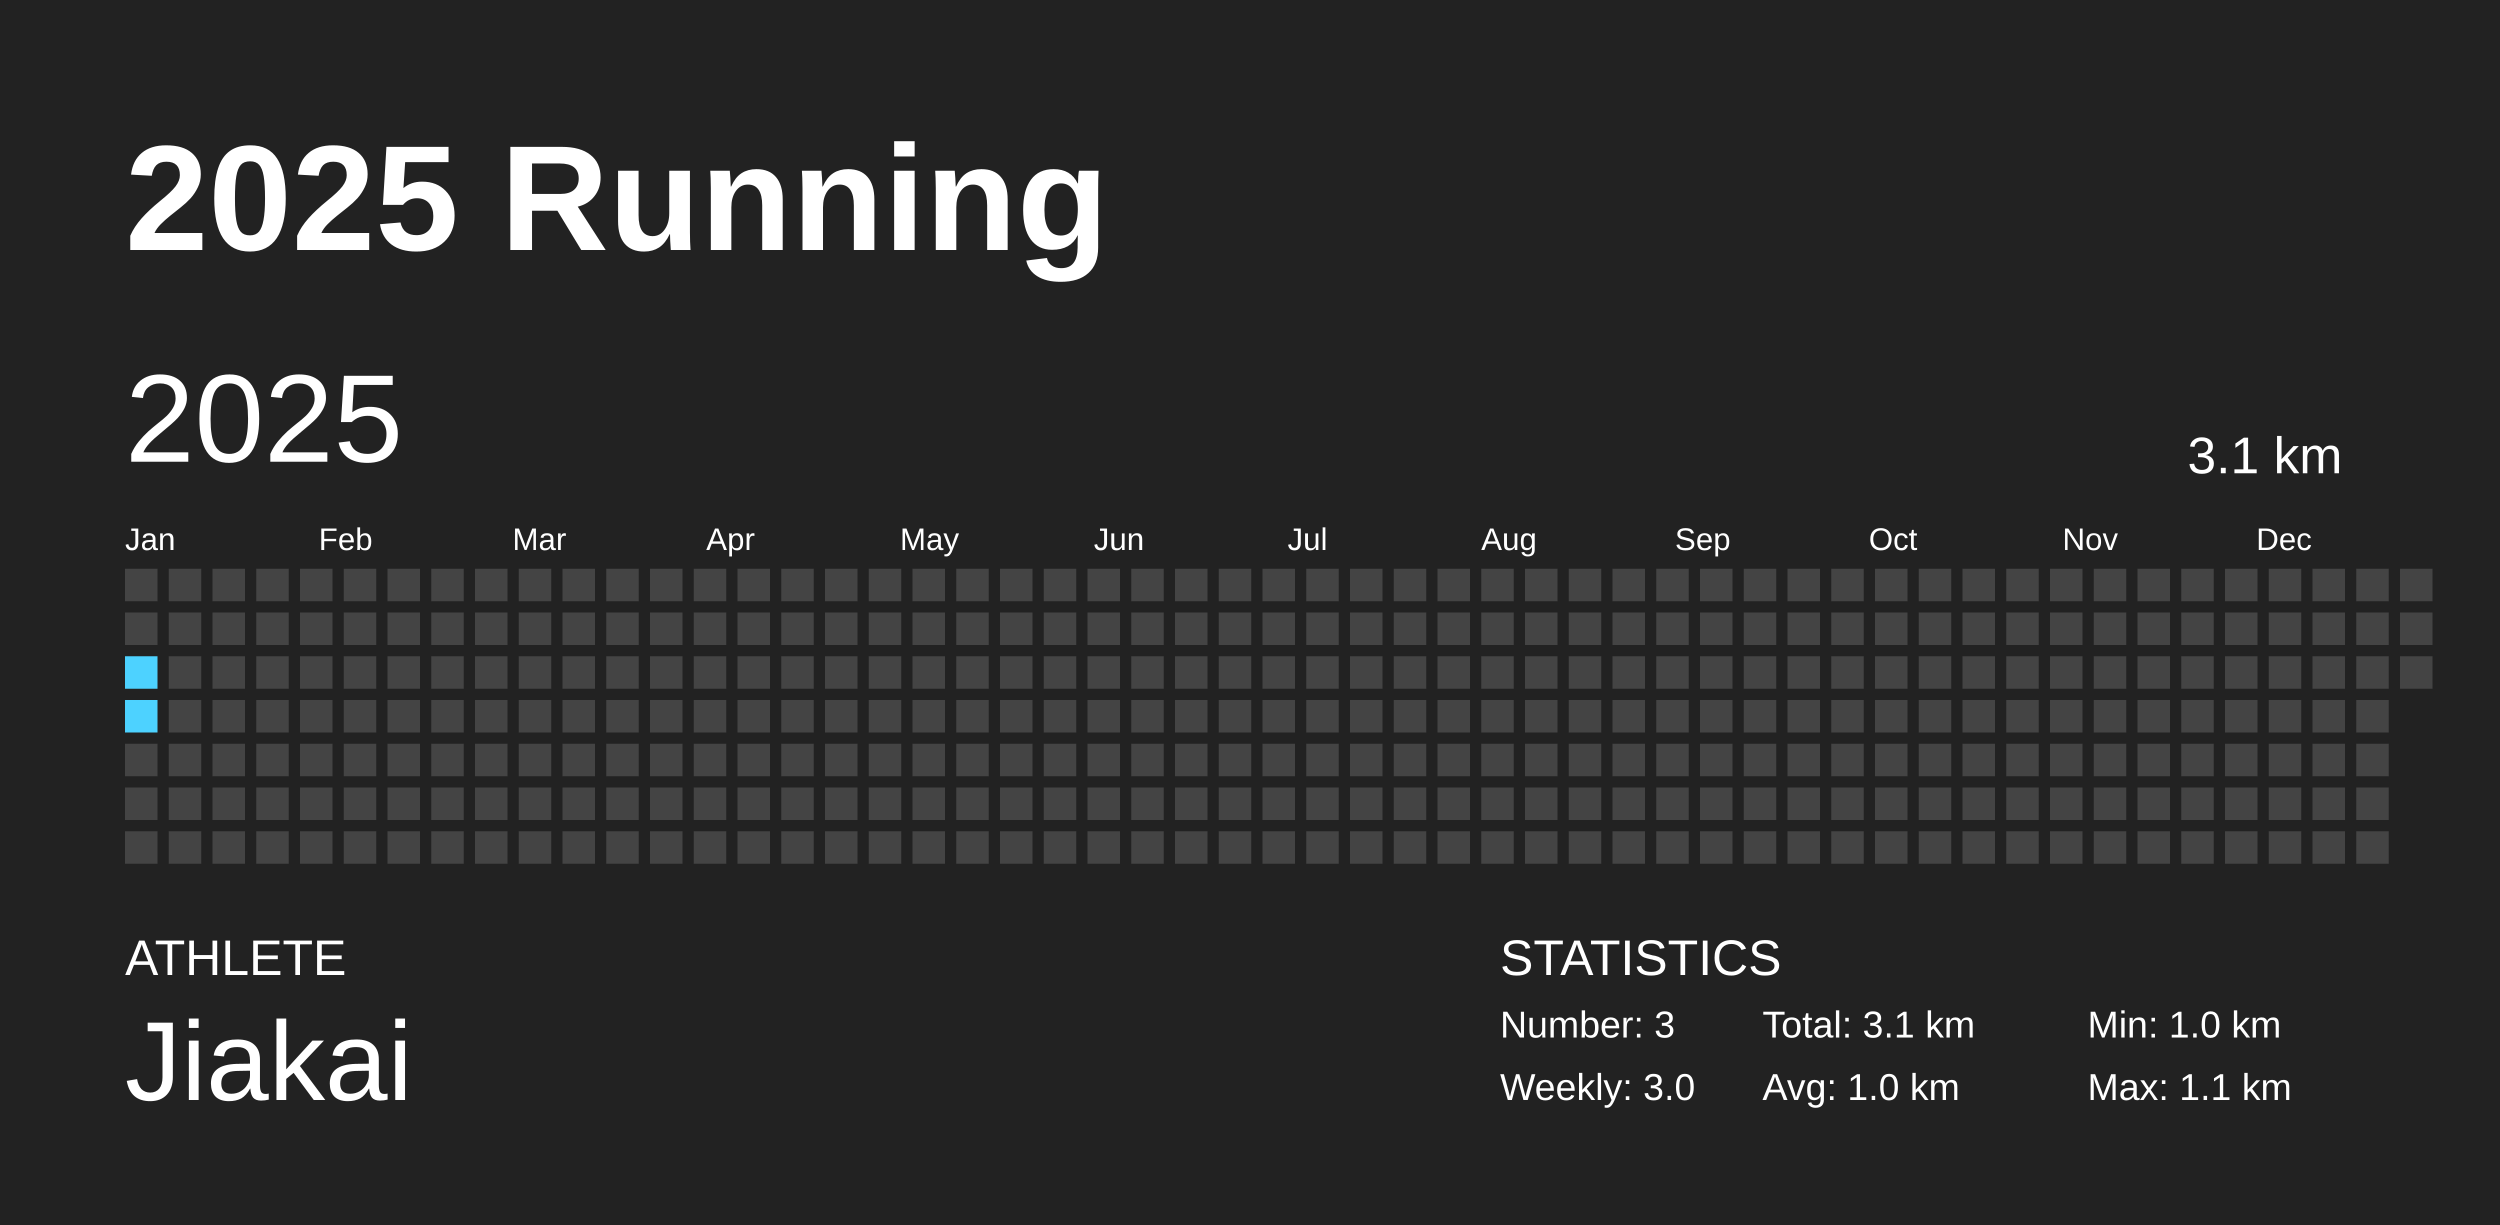
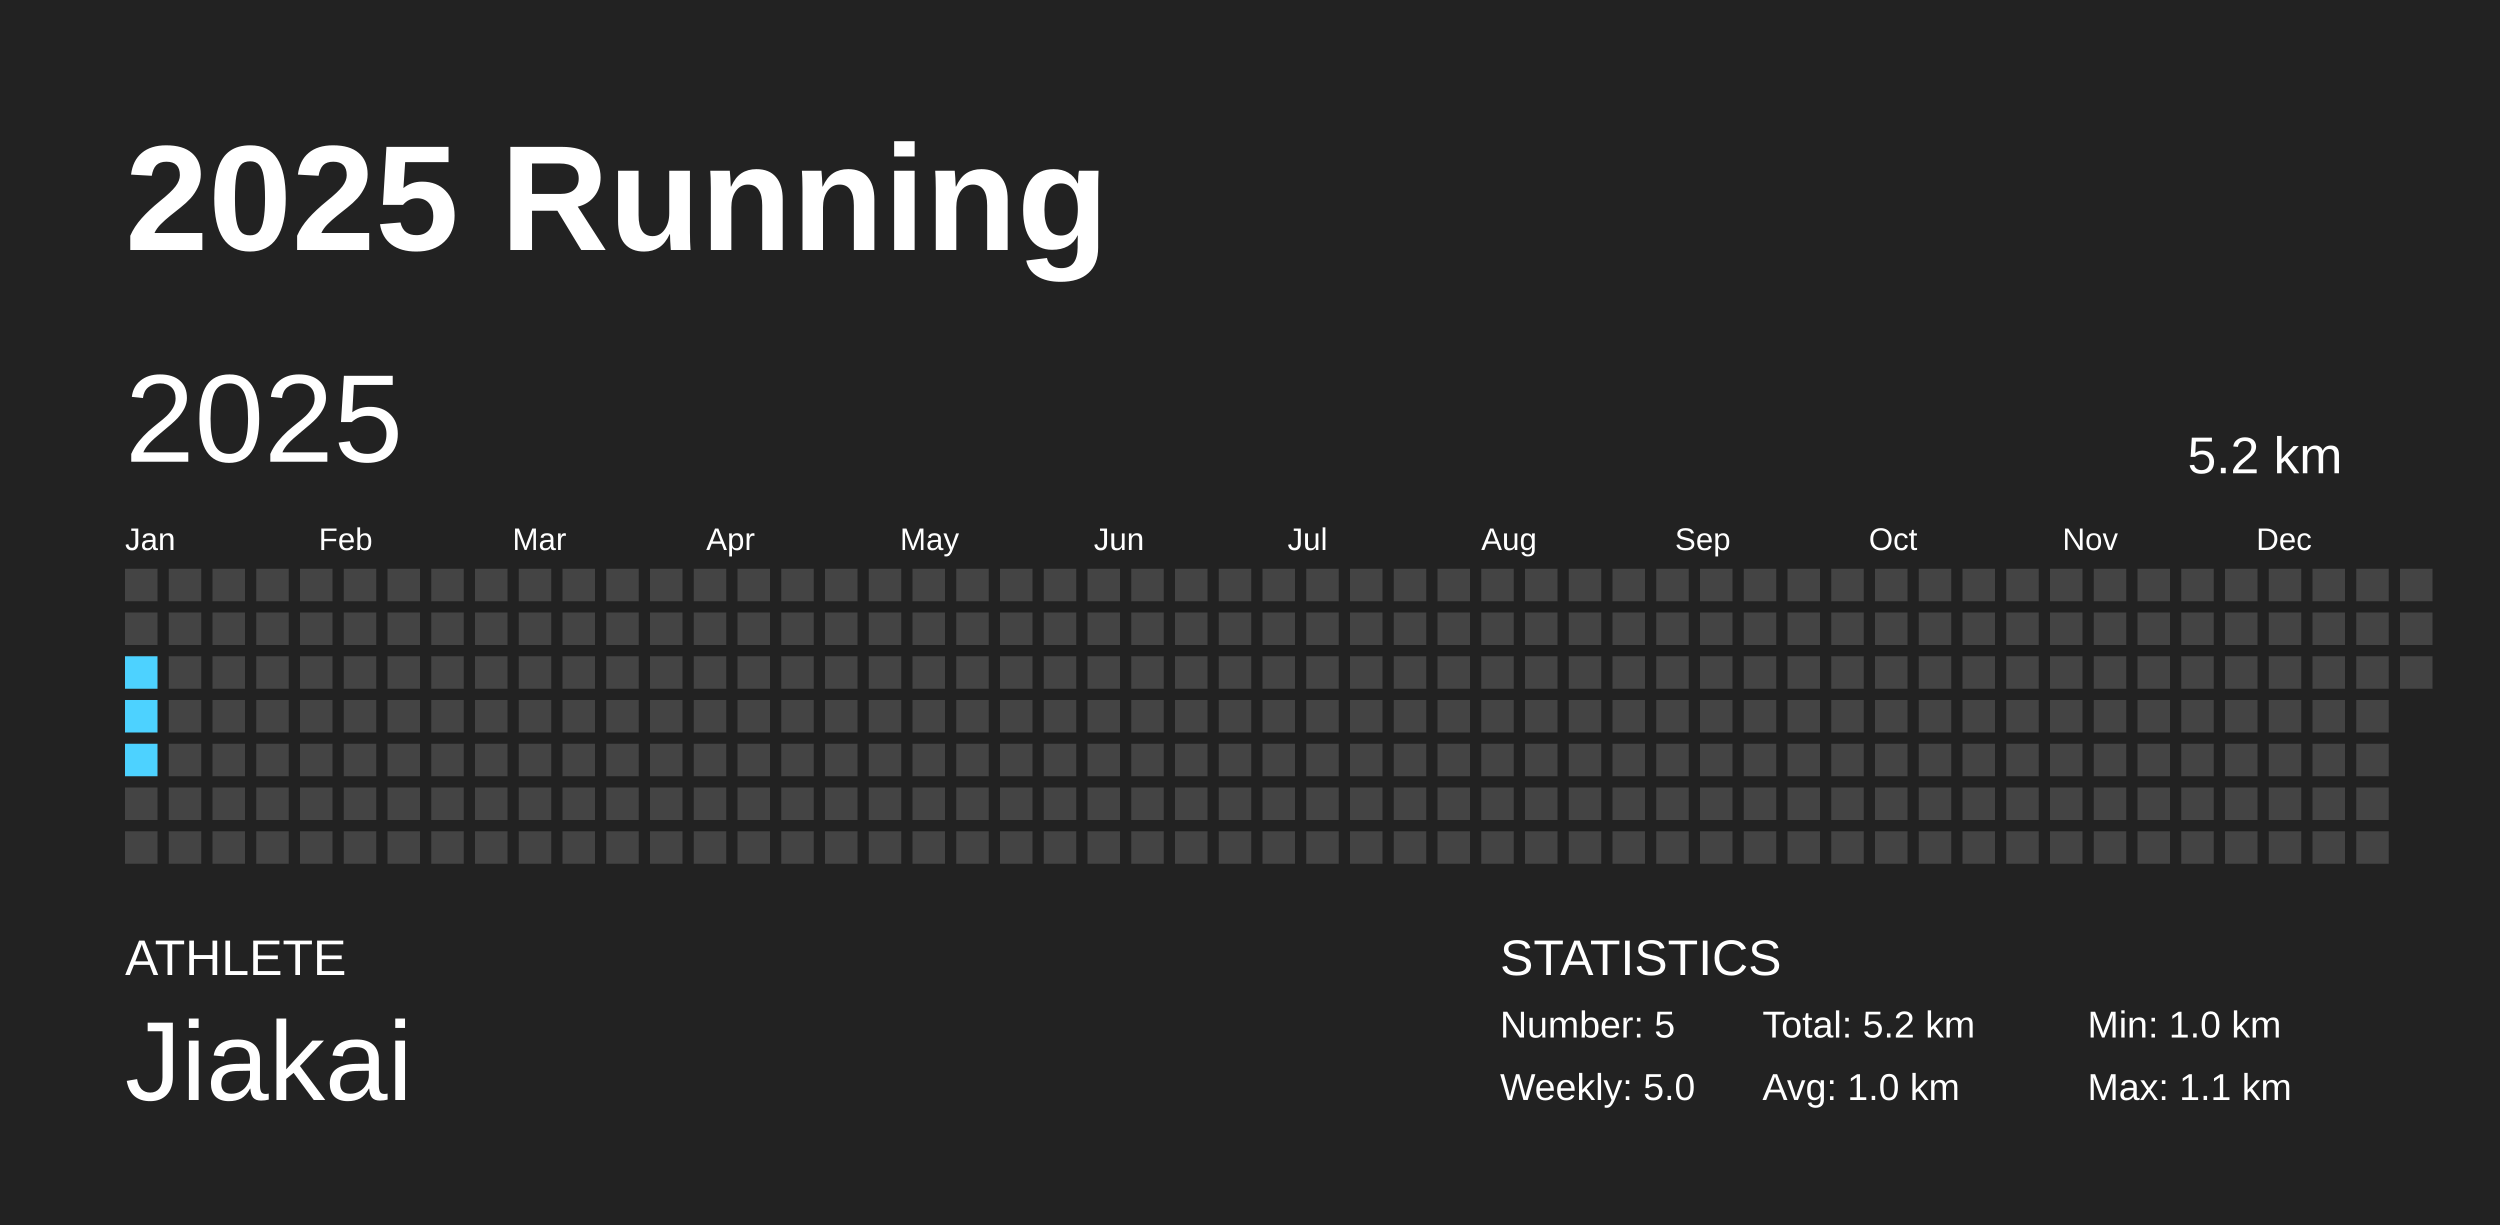
<svg xmlns="http://www.w3.org/2000/svg" baseProfile="full" height="98mm" version="1.1" viewBox="0,0,200,98" width="200mm">
  <defs />
  <rect fill="#222222" height="98" width="200" x="0" y="0" />
  <text fill="#FFFFFF" style="font-size:12px; font-family:Arial; font-weight:bold;" x="10" y="20">2025 Running</text>
  <text fill="#FFFFFF" style="font-size:4px; font-family:Arial" x="10" y="78">ATHLETE</text>
  <text fill="#FFFFFF" style="font-size:9px; font-family:Arial" x="10" y="88">Jiakai</text>
  <text fill="#FFFFFF" style="font-size:4px; font-family:Arial" x="120" y="78">STATISTICS</text>
-   <text fill="#FFFFFF" style="font-size:3px; font-family:Arial" x="120" y="83">Number: 3</text>
-   <text fill="#FFFFFF" style="font-size:3px; font-family:Arial" x="120" y="88">Weekly: 3.0</text>
-   <text fill="#FFFFFF" style="font-size:3px; font-family:Arial" x="141" y="83">Total: 3.1 km</text>
+   <text fill="#FFFFFF" style="font-size:3px; font-family:Arial" x="120" y="83">Number: 5</text>
+   <text fill="#FFFFFF" style="font-size:3px; font-family:Arial" x="120" y="88">Weekly: 5.0</text>
+   <text fill="#FFFFFF" style="font-size:3px; font-family:Arial" x="141" y="83">Total: 5.2 km</text>
  <text fill="#FFFFFF" style="font-size:3px; font-family:Arial" x="141" y="88">Avg: 1.0 km</text>
  <text fill="#FFFFFF" style="font-size:3px; font-family:Arial" x="167" y="83">Min: 1.0 km</text>
  <text fill="#FFFFFF" style="font-size:3px; font-family:Arial" x="167" y="88">Max: 1.1 km</text>
  <text dominant-baseline="hanging" fill="#FFFFFF" style="font-size:10.0px; font-family:Arial;" x="10" y="30">2025</text>
-   <text dominant-baseline="hanging" fill="#FFFFFF" style="font-size:4.125px; font-family:Arial;" x="175" y="35">3.1 km</text>
+   <text dominant-baseline="hanging" fill="#FFFFFF" style="font-size:4.125px; font-family:Arial;" x="175" y="35">5.2 km</text>
  <text fill="#FFFFFF" style="font-size:2.5px; font-family:Arial" x="10.0" y="44">Jan</text>
  <text fill="#FFFFFF" style="font-size:2.5px; font-family:Arial" x="25.5" y="44">Feb</text>
  <text fill="#FFFFFF" style="font-size:2.5px; font-family:Arial" x="41.0" y="44">Mar</text>
  <text fill="#FFFFFF" style="font-size:2.5px; font-family:Arial" x="56.5" y="44">Apr</text>
  <text fill="#FFFFFF" style="font-size:2.5px; font-family:Arial" x="72.0" y="44">May</text>
  <text fill="#FFFFFF" style="font-size:2.5px; font-family:Arial" x="87.5" y="44">Jun</text>
  <text fill="#FFFFFF" style="font-size:2.5px; font-family:Arial" x="103.0" y="44">Jul</text>
  <text fill="#FFFFFF" style="font-size:2.5px; font-family:Arial" x="118.5" y="44">Aug</text>
  <text fill="#FFFFFF" style="font-size:2.5px; font-family:Arial" x="134.0" y="44">Sep</text>
  <text fill="#FFFFFF" style="font-size:2.5px; font-family:Arial" x="149.5" y="44">Oct</text>
  <text fill="#FFFFFF" style="font-size:2.5px; font-family:Arial" x="165.0" y="44">Nov</text>
  <text fill="#FFFFFF" style="font-size:2.5px; font-family:Arial" x="180.5" y="44">Dec</text>
  <rect fill="#444444" height="2.6" width="2.6" x="10.0" y="45.5" />
  <rect fill="#444444" height="2.6" width="2.6" x="10.0" y="49.0" />
  <rect fill="#4dd2ff" height="2.6" width="2.6" x="10.0" y="52.5" />
  <rect fill="#4dd2ff" height="2.6" width="2.6" x="10.0" y="56.0" />
-   <rect fill="#444444" height="2.6" width="2.6" x="10.0" y="59.5" />
+   <rect fill="#4dd2ff" height="2.6" width="2.6" x="10.0" y="59.5" />
  <rect fill="#444444" height="2.6" width="2.6" x="10.0" y="63.0" />
  <rect fill="#444444" height="2.6" width="2.6" x="10.0" y="66.5" />
  <rect fill="#444444" height="2.6" width="2.6" x="13.5" y="45.5" />
  <rect fill="#444444" height="2.6" width="2.6" x="13.5" y="49.0" />
  <rect fill="#444444" height="2.6" width="2.6" x="13.5" y="52.5" />
  <rect fill="#444444" height="2.6" width="2.6" x="13.5" y="56.0" />
  <rect fill="#444444" height="2.6" width="2.6" x="13.5" y="59.5" />
  <rect fill="#444444" height="2.6" width="2.6" x="13.5" y="63.0" />
  <rect fill="#444444" height="2.6" width="2.6" x="13.5" y="66.5" />
  <rect fill="#444444" height="2.6" width="2.6" x="17.0" y="45.5" />
  <rect fill="#444444" height="2.6" width="2.6" x="17.0" y="49.0" />
  <rect fill="#444444" height="2.6" width="2.6" x="17.0" y="52.5" />
  <rect fill="#444444" height="2.6" width="2.6" x="17.0" y="56.0" />
  <rect fill="#444444" height="2.6" width="2.6" x="17.0" y="59.5" />
  <rect fill="#444444" height="2.6" width="2.6" x="17.0" y="63.0" />
  <rect fill="#444444" height="2.6" width="2.6" x="17.0" y="66.5" />
  <rect fill="#444444" height="2.6" width="2.6" x="20.5" y="45.5" />
  <rect fill="#444444" height="2.6" width="2.6" x="20.5" y="49.0" />
  <rect fill="#444444" height="2.6" width="2.6" x="20.5" y="52.5" />
  <rect fill="#444444" height="2.6" width="2.6" x="20.5" y="56.0" />
  <rect fill="#444444" height="2.6" width="2.6" x="20.5" y="59.5" />
  <rect fill="#444444" height="2.6" width="2.6" x="20.5" y="63.0" />
  <rect fill="#444444" height="2.6" width="2.6" x="20.5" y="66.5" />
  <rect fill="#444444" height="2.6" width="2.6" x="24.0" y="45.5" />
  <rect fill="#444444" height="2.6" width="2.6" x="24.0" y="49.0" />
  <rect fill="#444444" height="2.6" width="2.6" x="24.0" y="52.5" />
  <rect fill="#444444" height="2.6" width="2.6" x="24.0" y="56.0" />
  <rect fill="#444444" height="2.6" width="2.6" x="24.0" y="59.5" />
  <rect fill="#444444" height="2.6" width="2.6" x="24.0" y="63.0" />
  <rect fill="#444444" height="2.6" width="2.6" x="24.0" y="66.5" />
  <rect fill="#444444" height="2.6" width="2.6" x="27.5" y="45.5" />
  <rect fill="#444444" height="2.6" width="2.6" x="27.5" y="49.0" />
  <rect fill="#444444" height="2.6" width="2.6" x="27.5" y="52.5" />
  <rect fill="#444444" height="2.6" width="2.6" x="27.5" y="56.0" />
  <rect fill="#444444" height="2.6" width="2.6" x="27.5" y="59.5" />
  <rect fill="#444444" height="2.6" width="2.6" x="27.5" y="63.0" />
  <rect fill="#444444" height="2.6" width="2.6" x="27.5" y="66.5" />
  <rect fill="#444444" height="2.6" width="2.6" x="31.0" y="45.5" />
  <rect fill="#444444" height="2.6" width="2.6" x="31.0" y="49.0" />
  <rect fill="#444444" height="2.6" width="2.6" x="31.0" y="52.5" />
  <rect fill="#444444" height="2.6" width="2.6" x="31.0" y="56.0" />
  <rect fill="#444444" height="2.6" width="2.6" x="31.0" y="59.5" />
  <rect fill="#444444" height="2.6" width="2.6" x="31.0" y="63.0" />
  <rect fill="#444444" height="2.6" width="2.6" x="31.0" y="66.5" />
  <rect fill="#444444" height="2.6" width="2.6" x="34.5" y="45.5" />
  <rect fill="#444444" height="2.6" width="2.6" x="34.5" y="49.0" />
  <rect fill="#444444" height="2.6" width="2.6" x="34.5" y="52.5" />
  <rect fill="#444444" height="2.6" width="2.6" x="34.5" y="56.0" />
  <rect fill="#444444" height="2.6" width="2.6" x="34.5" y="59.5" />
  <rect fill="#444444" height="2.6" width="2.6" x="34.5" y="63.0" />
  <rect fill="#444444" height="2.6" width="2.6" x="34.5" y="66.5" />
  <rect fill="#444444" height="2.6" width="2.6" x="38.0" y="45.5" />
  <rect fill="#444444" height="2.6" width="2.6" x="38.0" y="49.0" />
  <rect fill="#444444" height="2.6" width="2.6" x="38.0" y="52.5" />
  <rect fill="#444444" height="2.6" width="2.6" x="38.0" y="56.0" />
  <rect fill="#444444" height="2.6" width="2.6" x="38.0" y="59.5" />
  <rect fill="#444444" height="2.6" width="2.6" x="38.0" y="63.0" />
  <rect fill="#444444" height="2.6" width="2.6" x="38.0" y="66.5" />
  <rect fill="#444444" height="2.6" width="2.6" x="41.5" y="45.5" />
  <rect fill="#444444" height="2.6" width="2.6" x="41.5" y="49.0" />
  <rect fill="#444444" height="2.6" width="2.6" x="41.5" y="52.5" />
  <rect fill="#444444" height="2.6" width="2.6" x="41.5" y="56.0" />
  <rect fill="#444444" height="2.6" width="2.6" x="41.5" y="59.5" />
  <rect fill="#444444" height="2.6" width="2.6" x="41.5" y="63.0" />
  <rect fill="#444444" height="2.6" width="2.6" x="41.5" y="66.5" />
  <rect fill="#444444" height="2.6" width="2.6" x="45.0" y="45.5" />
  <rect fill="#444444" height="2.6" width="2.6" x="45.0" y="49.0" />
  <rect fill="#444444" height="2.6" width="2.6" x="45.0" y="52.5" />
  <rect fill="#444444" height="2.6" width="2.6" x="45.0" y="56.0" />
  <rect fill="#444444" height="2.6" width="2.6" x="45.0" y="59.5" />
  <rect fill="#444444" height="2.6" width="2.6" x="45.0" y="63.0" />
  <rect fill="#444444" height="2.6" width="2.6" x="45.0" y="66.5" />
  <rect fill="#444444" height="2.6" width="2.6" x="48.5" y="45.5" />
  <rect fill="#444444" height="2.6" width="2.6" x="48.5" y="49.0" />
  <rect fill="#444444" height="2.6" width="2.6" x="48.5" y="52.5" />
  <rect fill="#444444" height="2.6" width="2.6" x="48.5" y="56.0" />
  <rect fill="#444444" height="2.6" width="2.6" x="48.5" y="59.5" />
  <rect fill="#444444" height="2.6" width="2.6" x="48.5" y="63.0" />
  <rect fill="#444444" height="2.6" width="2.6" x="48.5" y="66.5" />
  <rect fill="#444444" height="2.6" width="2.6" x="52.0" y="45.5" />
  <rect fill="#444444" height="2.6" width="2.6" x="52.0" y="49.0" />
  <rect fill="#444444" height="2.6" width="2.6" x="52.0" y="52.5" />
  <rect fill="#444444" height="2.6" width="2.6" x="52.0" y="56.0" />
  <rect fill="#444444" height="2.6" width="2.6" x="52.0" y="59.5" />
  <rect fill="#444444" height="2.6" width="2.6" x="52.0" y="63.0" />
  <rect fill="#444444" height="2.6" width="2.6" x="52.0" y="66.5" />
  <rect fill="#444444" height="2.6" width="2.6" x="55.5" y="45.5" />
  <rect fill="#444444" height="2.6" width="2.6" x="55.5" y="49.0" />
  <rect fill="#444444" height="2.6" width="2.6" x="55.5" y="52.5" />
  <rect fill="#444444" height="2.6" width="2.6" x="55.5" y="56.0" />
  <rect fill="#444444" height="2.6" width="2.6" x="55.5" y="59.5" />
  <rect fill="#444444" height="2.6" width="2.6" x="55.5" y="63.0" />
  <rect fill="#444444" height="2.6" width="2.6" x="55.5" y="66.5" />
  <rect fill="#444444" height="2.6" width="2.6" x="59.0" y="45.5" />
  <rect fill="#444444" height="2.6" width="2.6" x="59.0" y="49.0" />
  <rect fill="#444444" height="2.6" width="2.6" x="59.0" y="52.5" />
  <rect fill="#444444" height="2.6" width="2.6" x="59.0" y="56.0" />
  <rect fill="#444444" height="2.6" width="2.6" x="59.0" y="59.5" />
  <rect fill="#444444" height="2.6" width="2.6" x="59.0" y="63.0" />
  <rect fill="#444444" height="2.6" width="2.6" x="59.0" y="66.5" />
  <rect fill="#444444" height="2.6" width="2.6" x="62.5" y="45.5" />
  <rect fill="#444444" height="2.6" width="2.6" x="62.5" y="49.0" />
  <rect fill="#444444" height="2.6" width="2.6" x="62.5" y="52.5" />
  <rect fill="#444444" height="2.6" width="2.6" x="62.5" y="56.0" />
  <rect fill="#444444" height="2.6" width="2.6" x="62.5" y="59.5" />
  <rect fill="#444444" height="2.6" width="2.6" x="62.5" y="63.0" />
  <rect fill="#444444" height="2.6" width="2.6" x="62.5" y="66.5" />
  <rect fill="#444444" height="2.6" width="2.6" x="66.0" y="45.5" />
  <rect fill="#444444" height="2.6" width="2.6" x="66.0" y="49.0" />
  <rect fill="#444444" height="2.6" width="2.6" x="66.0" y="52.5" />
  <rect fill="#444444" height="2.6" width="2.6" x="66.0" y="56.0" />
  <rect fill="#444444" height="2.6" width="2.6" x="66.0" y="59.5" />
  <rect fill="#444444" height="2.6" width="2.6" x="66.0" y="63.0" />
  <rect fill="#444444" height="2.6" width="2.6" x="66.0" y="66.5" />
  <rect fill="#444444" height="2.6" width="2.6" x="69.5" y="45.5" />
  <rect fill="#444444" height="2.6" width="2.6" x="69.5" y="49.0" />
  <rect fill="#444444" height="2.6" width="2.6" x="69.5" y="52.5" />
  <rect fill="#444444" height="2.6" width="2.6" x="69.5" y="56.0" />
  <rect fill="#444444" height="2.6" width="2.6" x="69.5" y="59.5" />
  <rect fill="#444444" height="2.6" width="2.6" x="69.5" y="63.0" />
  <rect fill="#444444" height="2.6" width="2.6" x="69.5" y="66.5" />
  <rect fill="#444444" height="2.6" width="2.6" x="73.0" y="45.5" />
  <rect fill="#444444" height="2.6" width="2.6" x="73.0" y="49.0" />
  <rect fill="#444444" height="2.6" width="2.6" x="73.0" y="52.5" />
  <rect fill="#444444" height="2.6" width="2.6" x="73.0" y="56.0" />
  <rect fill="#444444" height="2.6" width="2.6" x="73.0" y="59.5" />
  <rect fill="#444444" height="2.6" width="2.6" x="73.0" y="63.0" />
  <rect fill="#444444" height="2.6" width="2.6" x="73.0" y="66.5" />
  <rect fill="#444444" height="2.6" width="2.6" x="76.5" y="45.5" />
  <rect fill="#444444" height="2.6" width="2.6" x="76.5" y="49.0" />
  <rect fill="#444444" height="2.6" width="2.6" x="76.5" y="52.5" />
  <rect fill="#444444" height="2.6" width="2.6" x="76.5" y="56.0" />
  <rect fill="#444444" height="2.6" width="2.6" x="76.5" y="59.5" />
  <rect fill="#444444" height="2.6" width="2.6" x="76.5" y="63.0" />
  <rect fill="#444444" height="2.6" width="2.6" x="76.5" y="66.5" />
  <rect fill="#444444" height="2.6" width="2.6" x="80.0" y="45.5" />
  <rect fill="#444444" height="2.6" width="2.6" x="80.0" y="49.0" />
  <rect fill="#444444" height="2.6" width="2.6" x="80.0" y="52.5" />
  <rect fill="#444444" height="2.6" width="2.6" x="80.0" y="56.0" />
  <rect fill="#444444" height="2.6" width="2.6" x="80.0" y="59.5" />
  <rect fill="#444444" height="2.6" width="2.6" x="80.0" y="63.0" />
  <rect fill="#444444" height="2.6" width="2.6" x="80.0" y="66.5" />
  <rect fill="#444444" height="2.6" width="2.6" x="83.5" y="45.5" />
  <rect fill="#444444" height="2.6" width="2.6" x="83.5" y="49.0" />
  <rect fill="#444444" height="2.6" width="2.6" x="83.5" y="52.5" />
  <rect fill="#444444" height="2.6" width="2.6" x="83.5" y="56.0" />
  <rect fill="#444444" height="2.6" width="2.6" x="83.5" y="59.5" />
  <rect fill="#444444" height="2.6" width="2.6" x="83.5" y="63.0" />
  <rect fill="#444444" height="2.6" width="2.6" x="83.5" y="66.5" />
  <rect fill="#444444" height="2.6" width="2.6" x="87.0" y="45.5" />
  <rect fill="#444444" height="2.6" width="2.6" x="87.0" y="49.0" />
  <rect fill="#444444" height="2.6" width="2.6" x="87.0" y="52.5" />
  <rect fill="#444444" height="2.6" width="2.6" x="87.0" y="56.0" />
  <rect fill="#444444" height="2.6" width="2.6" x="87.0" y="59.5" />
  <rect fill="#444444" height="2.6" width="2.6" x="87.0" y="63.0" />
  <rect fill="#444444" height="2.6" width="2.6" x="87.0" y="66.5" />
  <rect fill="#444444" height="2.6" width="2.6" x="90.5" y="45.5" />
  <rect fill="#444444" height="2.6" width="2.6" x="90.5" y="49.0" />
  <rect fill="#444444" height="2.6" width="2.6" x="90.5" y="52.5" />
  <rect fill="#444444" height="2.6" width="2.6" x="90.5" y="56.0" />
  <rect fill="#444444" height="2.6" width="2.6" x="90.5" y="59.5" />
  <rect fill="#444444" height="2.6" width="2.6" x="90.5" y="63.0" />
  <rect fill="#444444" height="2.6" width="2.6" x="90.5" y="66.5" />
  <rect fill="#444444" height="2.6" width="2.6" x="94.0" y="45.5" />
  <rect fill="#444444" height="2.6" width="2.6" x="94.0" y="49.0" />
  <rect fill="#444444" height="2.6" width="2.6" x="94.0" y="52.5" />
  <rect fill="#444444" height="2.6" width="2.6" x="94.0" y="56.0" />
  <rect fill="#444444" height="2.6" width="2.6" x="94.0" y="59.5" />
  <rect fill="#444444" height="2.6" width="2.6" x="94.0" y="63.0" />
  <rect fill="#444444" height="2.6" width="2.6" x="94.0" y="66.5" />
  <rect fill="#444444" height="2.6" width="2.6" x="97.5" y="45.5" />
  <rect fill="#444444" height="2.6" width="2.6" x="97.5" y="49.0" />
  <rect fill="#444444" height="2.6" width="2.6" x="97.5" y="52.5" />
  <rect fill="#444444" height="2.6" width="2.6" x="97.5" y="56.0" />
  <rect fill="#444444" height="2.6" width="2.6" x="97.5" y="59.5" />
  <rect fill="#444444" height="2.6" width="2.6" x="97.5" y="63.0" />
  <rect fill="#444444" height="2.6" width="2.6" x="97.5" y="66.5" />
  <rect fill="#444444" height="2.6" width="2.6" x="101.0" y="45.5" />
  <rect fill="#444444" height="2.6" width="2.6" x="101.0" y="49.0" />
  <rect fill="#444444" height="2.6" width="2.6" x="101.0" y="52.5" />
  <rect fill="#444444" height="2.6" width="2.6" x="101.0" y="56.0" />
  <rect fill="#444444" height="2.6" width="2.6" x="101.0" y="59.5" />
  <rect fill="#444444" height="2.6" width="2.6" x="101.0" y="63.0" />
  <rect fill="#444444" height="2.6" width="2.6" x="101.0" y="66.5" />
  <rect fill="#444444" height="2.6" width="2.6" x="104.5" y="45.5" />
  <rect fill="#444444" height="2.6" width="2.6" x="104.5" y="49.0" />
  <rect fill="#444444" height="2.6" width="2.6" x="104.5" y="52.5" />
  <rect fill="#444444" height="2.6" width="2.6" x="104.5" y="56.0" />
  <rect fill="#444444" height="2.6" width="2.6" x="104.5" y="59.5" />
  <rect fill="#444444" height="2.6" width="2.6" x="104.5" y="63.0" />
  <rect fill="#444444" height="2.6" width="2.6" x="104.5" y="66.5" />
  <rect fill="#444444" height="2.6" width="2.6" x="108.0" y="45.5" />
  <rect fill="#444444" height="2.6" width="2.6" x="108.0" y="49.0" />
  <rect fill="#444444" height="2.6" width="2.6" x="108.0" y="52.5" />
  <rect fill="#444444" height="2.6" width="2.6" x="108.0" y="56.0" />
  <rect fill="#444444" height="2.6" width="2.6" x="108.0" y="59.5" />
  <rect fill="#444444" height="2.6" width="2.6" x="108.0" y="63.0" />
  <rect fill="#444444" height="2.6" width="2.6" x="108.0" y="66.5" />
  <rect fill="#444444" height="2.6" width="2.6" x="111.5" y="45.5" />
  <rect fill="#444444" height="2.6" width="2.6" x="111.5" y="49.0" />
  <rect fill="#444444" height="2.6" width="2.6" x="111.5" y="52.5" />
  <rect fill="#444444" height="2.6" width="2.6" x="111.5" y="56.0" />
  <rect fill="#444444" height="2.6" width="2.6" x="111.5" y="59.5" />
  <rect fill="#444444" height="2.6" width="2.6" x="111.5" y="63.0" />
  <rect fill="#444444" height="2.6" width="2.6" x="111.5" y="66.5" />
  <rect fill="#444444" height="2.6" width="2.6" x="115.0" y="45.5" />
  <rect fill="#444444" height="2.6" width="2.6" x="115.0" y="49.0" />
  <rect fill="#444444" height="2.6" width="2.6" x="115.0" y="52.5" />
  <rect fill="#444444" height="2.6" width="2.6" x="115.0" y="56.0" />
  <rect fill="#444444" height="2.6" width="2.6" x="115.0" y="59.5" />
  <rect fill="#444444" height="2.6" width="2.6" x="115.0" y="63.0" />
  <rect fill="#444444" height="2.6" width="2.6" x="115.0" y="66.5" />
  <rect fill="#444444" height="2.6" width="2.6" x="118.5" y="45.5" />
  <rect fill="#444444" height="2.6" width="2.6" x="118.5" y="49.0" />
  <rect fill="#444444" height="2.6" width="2.6" x="118.5" y="52.5" />
  <rect fill="#444444" height="2.6" width="2.6" x="118.5" y="56.0" />
  <rect fill="#444444" height="2.6" width="2.6" x="118.5" y="59.5" />
  <rect fill="#444444" height="2.6" width="2.6" x="118.5" y="63.0" />
  <rect fill="#444444" height="2.6" width="2.6" x="118.5" y="66.5" />
  <rect fill="#444444" height="2.6" width="2.6" x="122.0" y="45.5" />
  <rect fill="#444444" height="2.6" width="2.6" x="122.0" y="49.0" />
  <rect fill="#444444" height="2.6" width="2.6" x="122.0" y="52.5" />
  <rect fill="#444444" height="2.6" width="2.6" x="122.0" y="56.0" />
  <rect fill="#444444" height="2.6" width="2.6" x="122.0" y="59.5" />
  <rect fill="#444444" height="2.6" width="2.6" x="122.0" y="63.0" />
  <rect fill="#444444" height="2.6" width="2.6" x="122.0" y="66.5" />
  <rect fill="#444444" height="2.6" width="2.6" x="125.5" y="45.5" />
  <rect fill="#444444" height="2.6" width="2.6" x="125.5" y="49.0" />
  <rect fill="#444444" height="2.6" width="2.6" x="125.5" y="52.5" />
  <rect fill="#444444" height="2.6" width="2.6" x="125.5" y="56.0" />
  <rect fill="#444444" height="2.6" width="2.6" x="125.5" y="59.5" />
  <rect fill="#444444" height="2.6" width="2.6" x="125.5" y="63.0" />
  <rect fill="#444444" height="2.6" width="2.6" x="125.5" y="66.5" />
  <rect fill="#444444" height="2.6" width="2.6" x="129.0" y="45.5" />
  <rect fill="#444444" height="2.6" width="2.6" x="129.0" y="49.0" />
  <rect fill="#444444" height="2.6" width="2.6" x="129.0" y="52.5" />
  <rect fill="#444444" height="2.6" width="2.6" x="129.0" y="56.0" />
  <rect fill="#444444" height="2.6" width="2.6" x="129.0" y="59.5" />
  <rect fill="#444444" height="2.6" width="2.6" x="129.0" y="63.0" />
  <rect fill="#444444" height="2.6" width="2.6" x="129.0" y="66.5" />
  <rect fill="#444444" height="2.6" width="2.6" x="132.5" y="45.5" />
  <rect fill="#444444" height="2.6" width="2.6" x="132.5" y="49.0" />
  <rect fill="#444444" height="2.6" width="2.6" x="132.5" y="52.5" />
  <rect fill="#444444" height="2.6" width="2.6" x="132.5" y="56.0" />
  <rect fill="#444444" height="2.6" width="2.6" x="132.5" y="59.5" />
  <rect fill="#444444" height="2.6" width="2.6" x="132.5" y="63.0" />
  <rect fill="#444444" height="2.6" width="2.6" x="132.5" y="66.5" />
  <rect fill="#444444" height="2.6" width="2.6" x="136.0" y="45.5" />
  <rect fill="#444444" height="2.6" width="2.6" x="136.0" y="49.0" />
  <rect fill="#444444" height="2.6" width="2.6" x="136.0" y="52.5" />
  <rect fill="#444444" height="2.6" width="2.6" x="136.0" y="56.0" />
  <rect fill="#444444" height="2.6" width="2.6" x="136.0" y="59.5" />
  <rect fill="#444444" height="2.6" width="2.6" x="136.0" y="63.0" />
  <rect fill="#444444" height="2.6" width="2.6" x="136.0" y="66.5" />
  <rect fill="#444444" height="2.6" width="2.6" x="139.5" y="45.5" />
  <rect fill="#444444" height="2.6" width="2.6" x="139.5" y="49.0" />
  <rect fill="#444444" height="2.6" width="2.6" x="139.5" y="52.5" />
  <rect fill="#444444" height="2.6" width="2.6" x="139.5" y="56.0" />
  <rect fill="#444444" height="2.6" width="2.6" x="139.5" y="59.5" />
  <rect fill="#444444" height="2.6" width="2.6" x="139.5" y="63.0" />
  <rect fill="#444444" height="2.6" width="2.6" x="139.5" y="66.5" />
  <rect fill="#444444" height="2.6" width="2.6" x="143.0" y="45.5" />
  <rect fill="#444444" height="2.6" width="2.6" x="143.0" y="49.0" />
  <rect fill="#444444" height="2.6" width="2.6" x="143.0" y="52.5" />
  <rect fill="#444444" height="2.6" width="2.6" x="143.0" y="56.0" />
  <rect fill="#444444" height="2.6" width="2.6" x="143.0" y="59.5" />
  <rect fill="#444444" height="2.6" width="2.6" x="143.0" y="63.0" />
  <rect fill="#444444" height="2.6" width="2.6" x="143.0" y="66.5" />
  <rect fill="#444444" height="2.6" width="2.6" x="146.5" y="45.5" />
  <rect fill="#444444" height="2.6" width="2.6" x="146.5" y="49.0" />
  <rect fill="#444444" height="2.6" width="2.6" x="146.5" y="52.5" />
  <rect fill="#444444" height="2.6" width="2.6" x="146.5" y="56.0" />
  <rect fill="#444444" height="2.6" width="2.6" x="146.5" y="59.5" />
  <rect fill="#444444" height="2.6" width="2.6" x="146.5" y="63.0" />
  <rect fill="#444444" height="2.6" width="2.6" x="146.5" y="66.5" />
  <rect fill="#444444" height="2.6" width="2.6" x="150.0" y="45.5" />
  <rect fill="#444444" height="2.6" width="2.6" x="150.0" y="49.0" />
  <rect fill="#444444" height="2.6" width="2.6" x="150.0" y="52.5" />
  <rect fill="#444444" height="2.6" width="2.6" x="150.0" y="56.0" />
  <rect fill="#444444" height="2.6" width="2.6" x="150.0" y="59.5" />
  <rect fill="#444444" height="2.6" width="2.6" x="150.0" y="63.0" />
  <rect fill="#444444" height="2.6" width="2.6" x="150.0" y="66.5" />
  <rect fill="#444444" height="2.6" width="2.6" x="153.5" y="45.5" />
  <rect fill="#444444" height="2.6" width="2.6" x="153.5" y="49.0" />
  <rect fill="#444444" height="2.6" width="2.6" x="153.5" y="52.5" />
  <rect fill="#444444" height="2.6" width="2.6" x="153.5" y="56.0" />
  <rect fill="#444444" height="2.6" width="2.6" x="153.5" y="59.5" />
  <rect fill="#444444" height="2.6" width="2.6" x="153.5" y="63.0" />
  <rect fill="#444444" height="2.6" width="2.6" x="153.5" y="66.5" />
  <rect fill="#444444" height="2.6" width="2.6" x="157.0" y="45.5" />
  <rect fill="#444444" height="2.6" width="2.6" x="157.0" y="49.0" />
  <rect fill="#444444" height="2.6" width="2.6" x="157.0" y="52.5" />
  <rect fill="#444444" height="2.6" width="2.6" x="157.0" y="56.0" />
  <rect fill="#444444" height="2.6" width="2.6" x="157.0" y="59.5" />
  <rect fill="#444444" height="2.6" width="2.6" x="157.0" y="63.0" />
  <rect fill="#444444" height="2.6" width="2.6" x="157.0" y="66.5" />
  <rect fill="#444444" height="2.6" width="2.6" x="160.5" y="45.5" />
  <rect fill="#444444" height="2.6" width="2.6" x="160.5" y="49.0" />
  <rect fill="#444444" height="2.6" width="2.6" x="160.5" y="52.5" />
  <rect fill="#444444" height="2.6" width="2.6" x="160.5" y="56.0" />
  <rect fill="#444444" height="2.6" width="2.6" x="160.5" y="59.5" />
  <rect fill="#444444" height="2.6" width="2.6" x="160.5" y="63.0" />
  <rect fill="#444444" height="2.6" width="2.6" x="160.5" y="66.5" />
  <rect fill="#444444" height="2.6" width="2.6" x="164.0" y="45.5" />
  <rect fill="#444444" height="2.6" width="2.6" x="164.0" y="49.0" />
  <rect fill="#444444" height="2.6" width="2.6" x="164.0" y="52.5" />
  <rect fill="#444444" height="2.6" width="2.6" x="164.0" y="56.0" />
  <rect fill="#444444" height="2.6" width="2.6" x="164.0" y="59.5" />
  <rect fill="#444444" height="2.6" width="2.6" x="164.0" y="63.0" />
  <rect fill="#444444" height="2.6" width="2.6" x="164.0" y="66.5" />
  <rect fill="#444444" height="2.6" width="2.6" x="167.5" y="45.5" />
  <rect fill="#444444" height="2.6" width="2.6" x="167.5" y="49.0" />
  <rect fill="#444444" height="2.6" width="2.6" x="167.5" y="52.5" />
  <rect fill="#444444" height="2.6" width="2.6" x="167.5" y="56.0" />
  <rect fill="#444444" height="2.6" width="2.6" x="167.5" y="59.5" />
  <rect fill="#444444" height="2.6" width="2.6" x="167.5" y="63.0" />
  <rect fill="#444444" height="2.6" width="2.6" x="167.5" y="66.5" />
  <rect fill="#444444" height="2.6" width="2.6" x="171.0" y="45.5" />
  <rect fill="#444444" height="2.6" width="2.6" x="171.0" y="49.0" />
  <rect fill="#444444" height="2.6" width="2.6" x="171.0" y="52.5" />
  <rect fill="#444444" height="2.6" width="2.6" x="171.0" y="56.0" />
  <rect fill="#444444" height="2.6" width="2.6" x="171.0" y="59.5" />
  <rect fill="#444444" height="2.6" width="2.6" x="171.0" y="63.0" />
  <rect fill="#444444" height="2.6" width="2.6" x="171.0" y="66.5" />
  <rect fill="#444444" height="2.6" width="2.6" x="174.5" y="45.5" />
  <rect fill="#444444" height="2.6" width="2.6" x="174.5" y="49.0" />
  <rect fill="#444444" height="2.6" width="2.6" x="174.5" y="52.5" />
  <rect fill="#444444" height="2.6" width="2.6" x="174.5" y="56.0" />
  <rect fill="#444444" height="2.6" width="2.6" x="174.5" y="59.5" />
  <rect fill="#444444" height="2.6" width="2.6" x="174.5" y="63.0" />
  <rect fill="#444444" height="2.6" width="2.6" x="174.5" y="66.5" />
  <rect fill="#444444" height="2.6" width="2.6" x="178.0" y="45.5" />
  <rect fill="#444444" height="2.6" width="2.6" x="178.0" y="49.0" />
  <rect fill="#444444" height="2.6" width="2.6" x="178.0" y="52.5" />
  <rect fill="#444444" height="2.6" width="2.6" x="178.0" y="56.0" />
  <rect fill="#444444" height="2.6" width="2.6" x="178.0" y="59.5" />
  <rect fill="#444444" height="2.6" width="2.6" x="178.0" y="63.0" />
  <rect fill="#444444" height="2.6" width="2.6" x="178.0" y="66.5" />
  <rect fill="#444444" height="2.6" width="2.6" x="181.5" y="45.5" />
  <rect fill="#444444" height="2.6" width="2.6" x="181.5" y="49.0" />
  <rect fill="#444444" height="2.6" width="2.6" x="181.5" y="52.5" />
  <rect fill="#444444" height="2.6" width="2.6" x="181.5" y="56.0" />
  <rect fill="#444444" height="2.6" width="2.6" x="181.5" y="59.5" />
  <rect fill="#444444" height="2.6" width="2.6" x="181.5" y="63.0" />
  <rect fill="#444444" height="2.6" width="2.6" x="181.5" y="66.5" />
  <rect fill="#444444" height="2.6" width="2.6" x="185.0" y="45.5" />
  <rect fill="#444444" height="2.6" width="2.6" x="185.0" y="49.0" />
  <rect fill="#444444" height="2.6" width="2.6" x="185.0" y="52.5" />
  <rect fill="#444444" height="2.6" width="2.6" x="185.0" y="56.0" />
  <rect fill="#444444" height="2.6" width="2.6" x="185.0" y="59.5" />
  <rect fill="#444444" height="2.6" width="2.6" x="185.0" y="63.0" />
  <rect fill="#444444" height="2.6" width="2.6" x="185.0" y="66.5" />
  <rect fill="#444444" height="2.6" width="2.6" x="188.5" y="45.5" />
  <rect fill="#444444" height="2.6" width="2.6" x="188.5" y="49.0" />
  <rect fill="#444444" height="2.6" width="2.6" x="188.5" y="52.5" />
  <rect fill="#444444" height="2.6" width="2.6" x="188.5" y="56.0" />
  <rect fill="#444444" height="2.6" width="2.6" x="188.5" y="59.5" />
  <rect fill="#444444" height="2.6" width="2.6" x="188.5" y="63.0" />
  <rect fill="#444444" height="2.6" width="2.6" x="188.5" y="66.5" />
  <rect fill="#444444" height="2.6" width="2.6" x="192.0" y="45.5" />
  <rect fill="#444444" height="2.6" width="2.6" x="192.0" y="49.0" />
  <rect fill="#444444" height="2.6" width="2.6" x="192.0" y="52.5" />
</svg>
